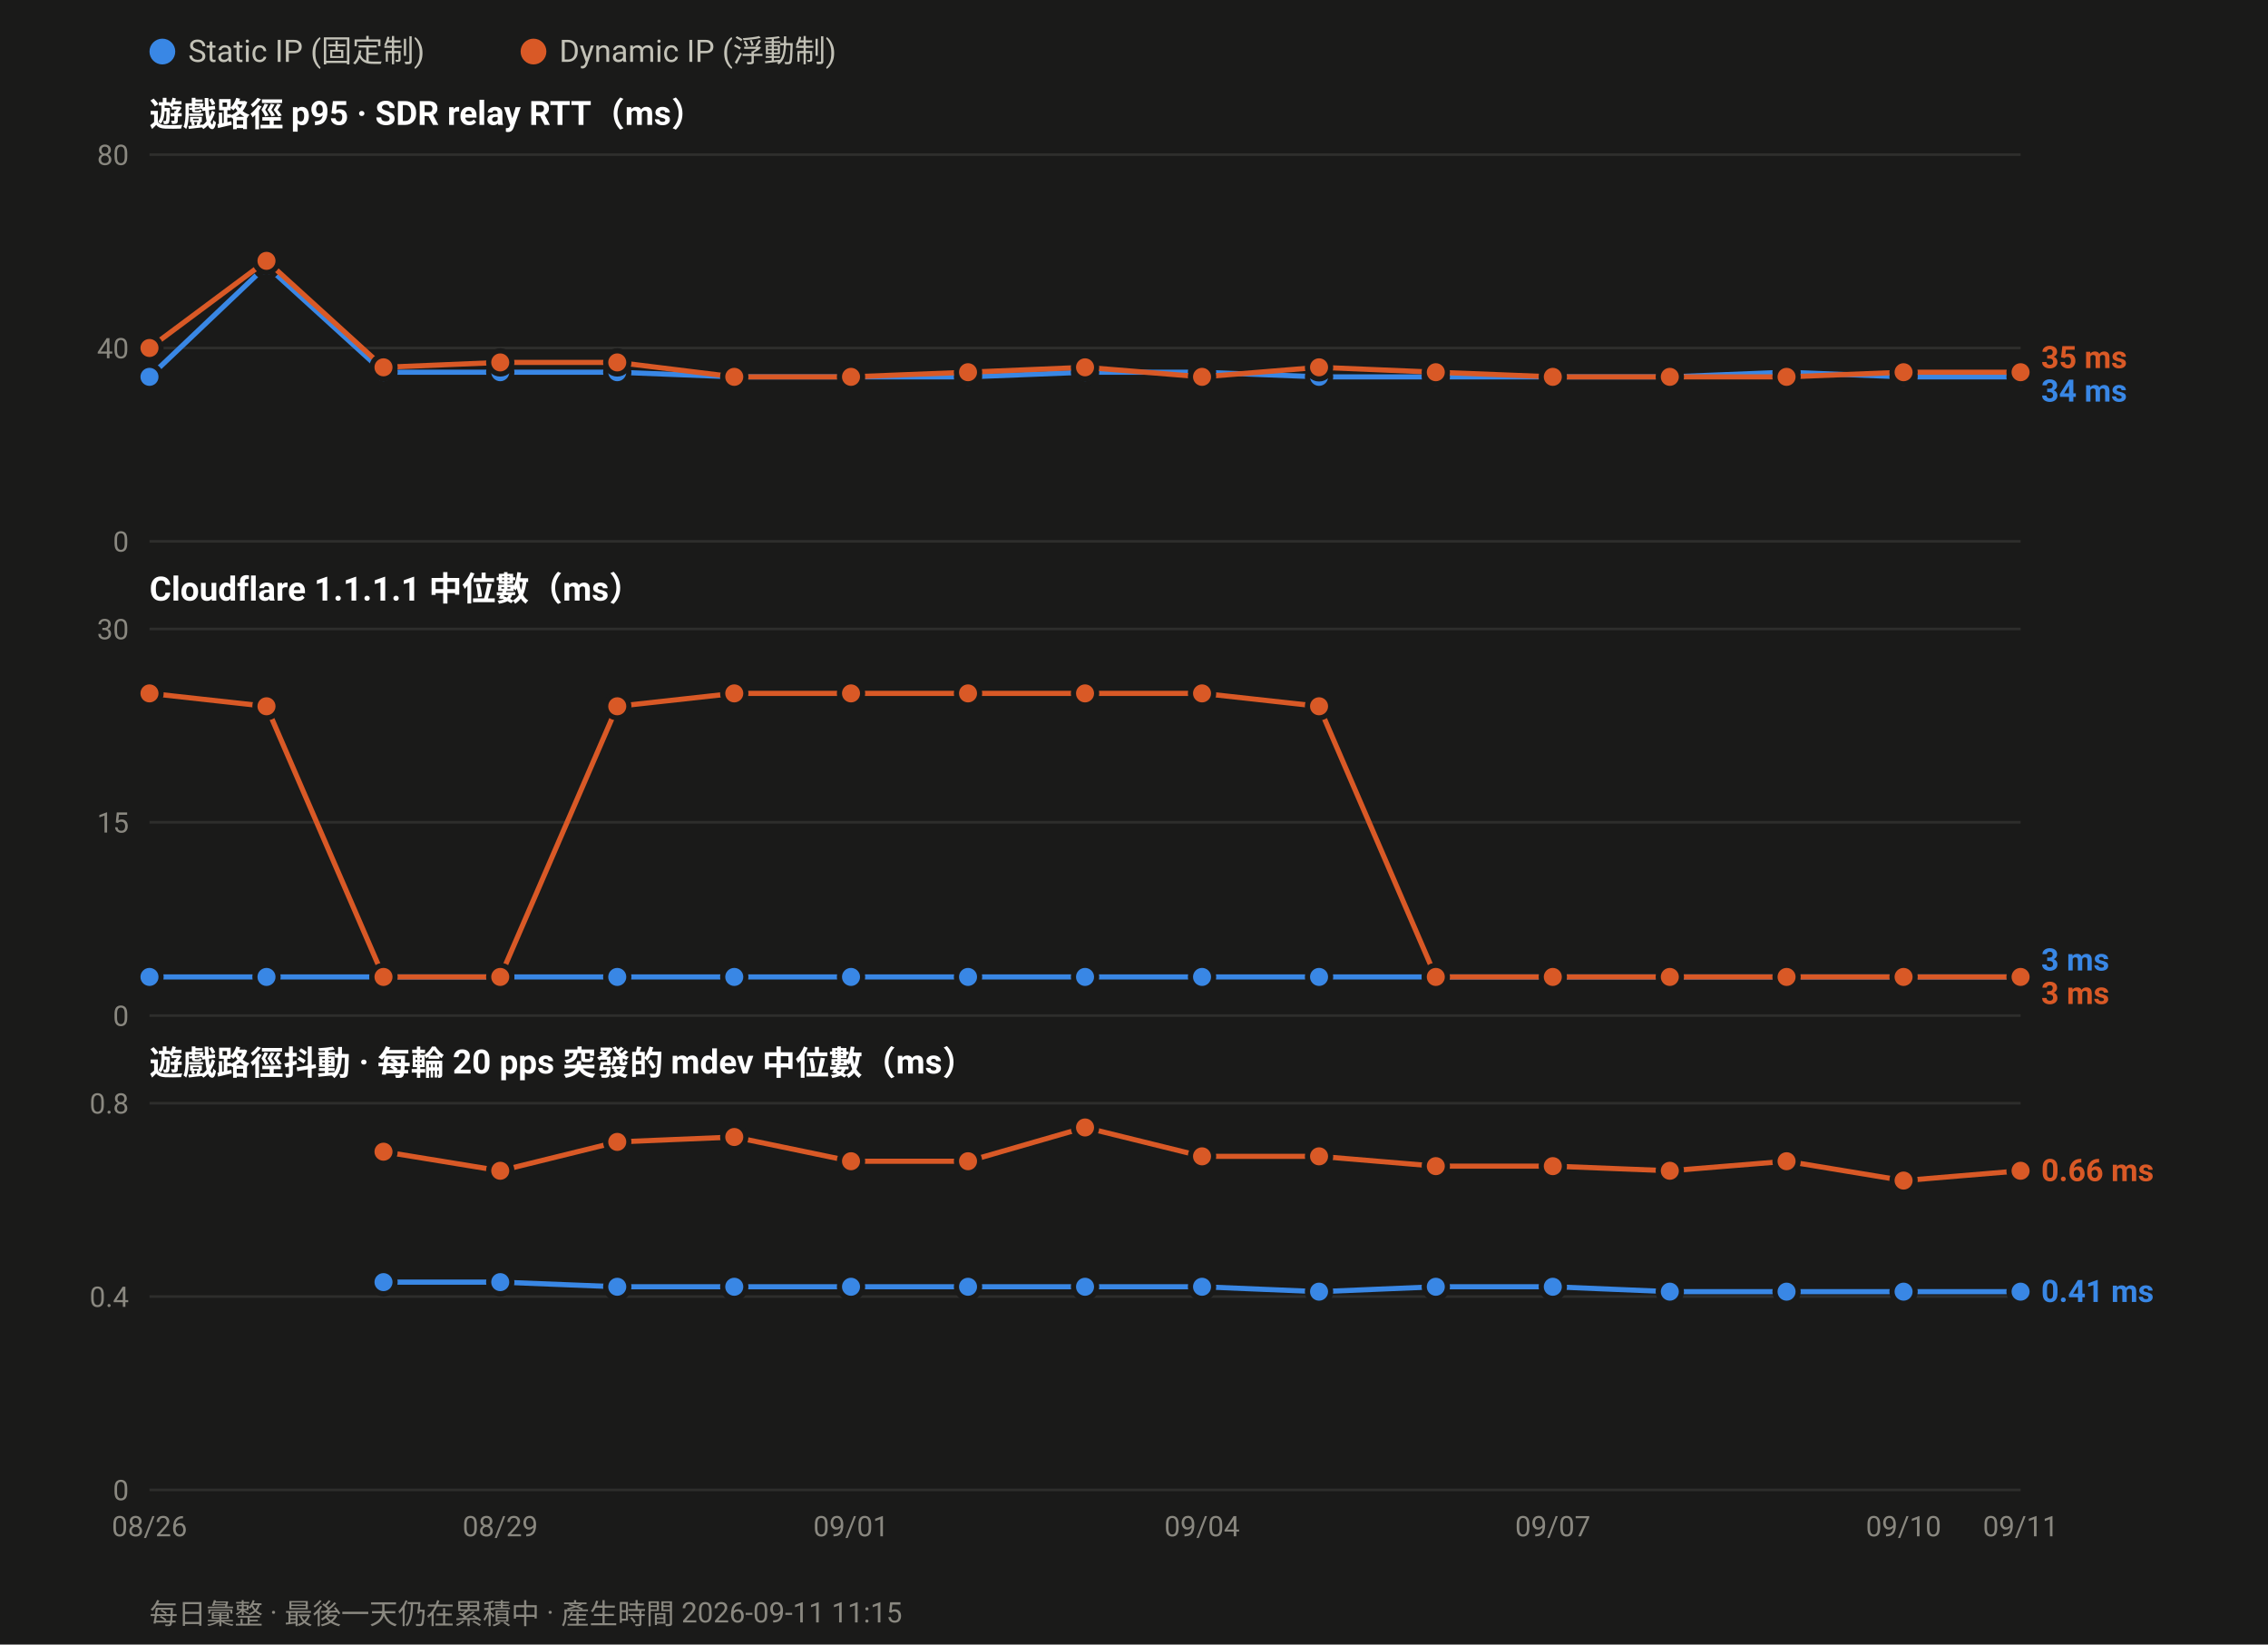
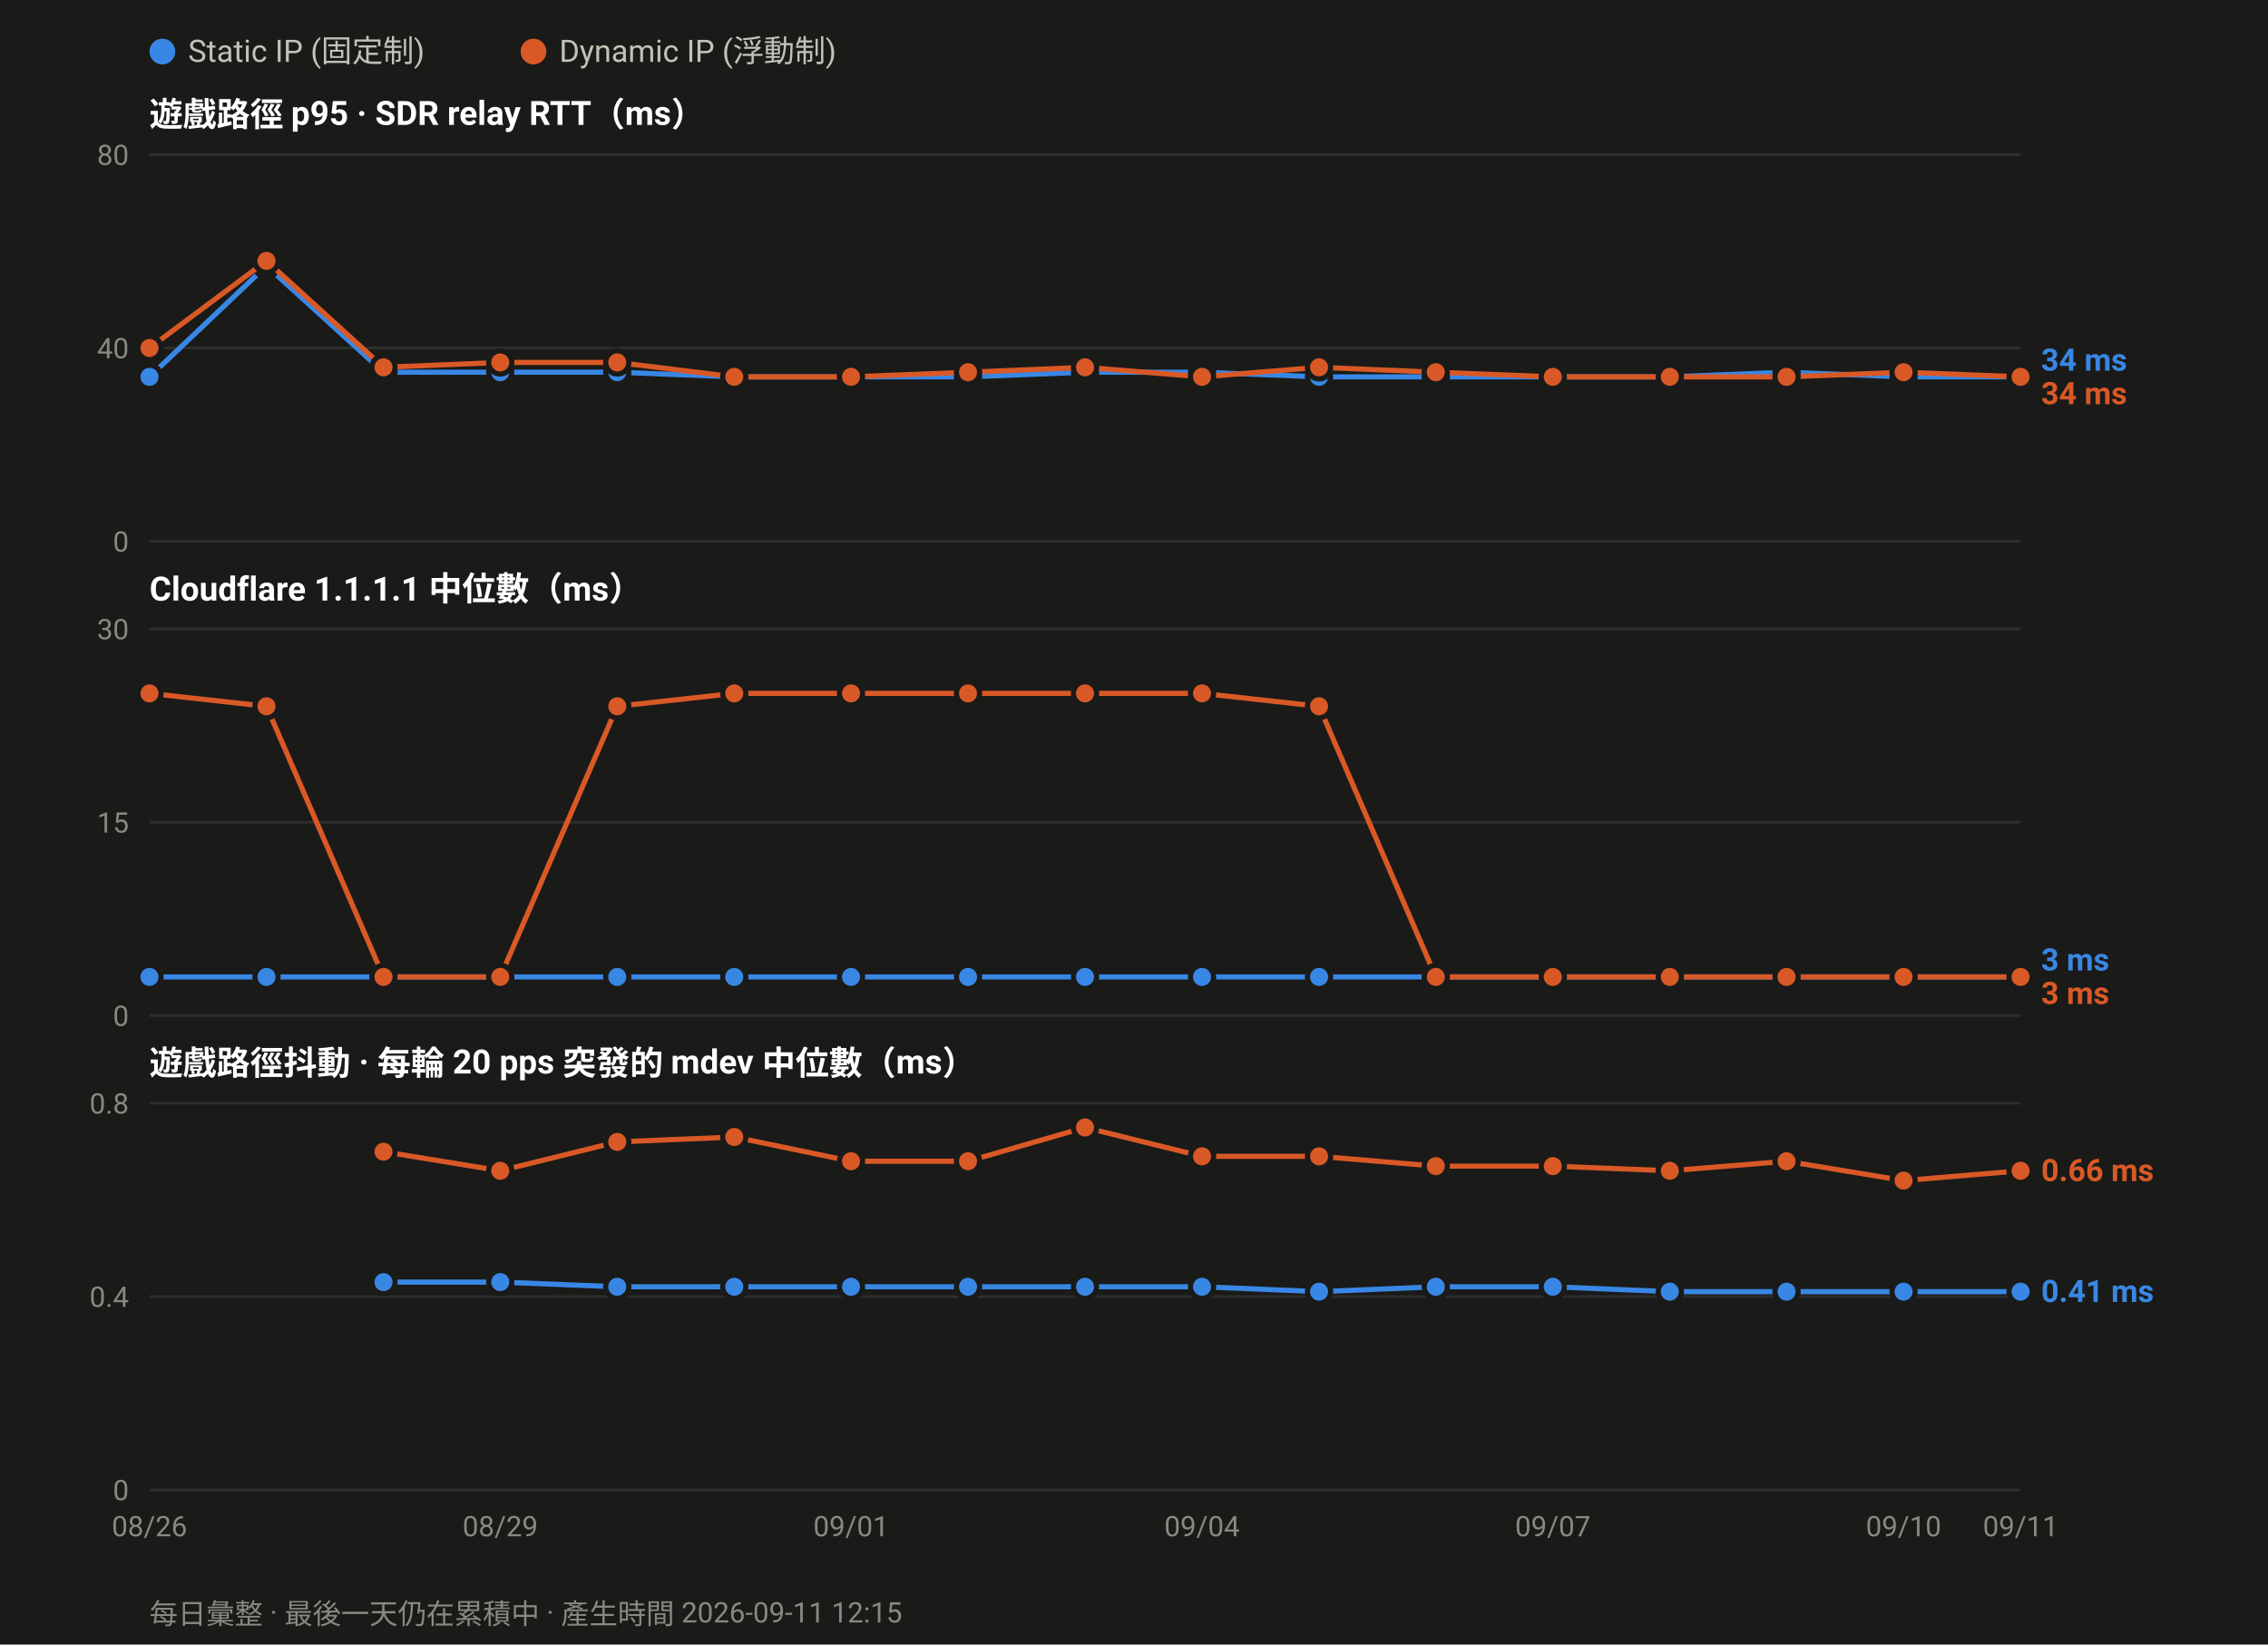
<svg xmlns="http://www.w3.org/2000/svg" width="880" height="638" viewBox="0 0 880 638" font-family="ui-sans-serif,-apple-system,Segoe UI,Roboto,Helvetica,Arial,sans-serif">
  <rect width="880" height="638" fill="#1a1a19" />
  <circle cx="63.0" cy="20" r="5" fill="#3987e5" />
  <text x="73.0" y="24" font-size="12" fill="#c3c2b7">Static IP (固定制)</text>
  <circle cx="207.0" cy="20" r="5" fill="#d95926" />
  <text x="217.0" y="24" font-size="12" fill="#c3c2b7">Dynamic IP (浮動制)</text>
  <text x="58" y="49.0" font-size="13" font-weight="600" fill="#ffffff">遊戲路徑 p95 · SDR relay RTT（ms）</text>
  <line x1="58" y1="210.0" x2="784.0" y2="210.0" stroke="#2e2e2c" stroke-width="1" />
  <text x="50" y="214.0" font-size="11" text-anchor="end" fill="#8a8880">0</text>
  <line x1="58" y1="135.0" x2="784.0" y2="135.0" stroke="#2e2e2c" stroke-width="1" />
  <text x="50" y="139.0" font-size="11" text-anchor="end" fill="#8a8880">40</text>
  <line x1="58" y1="60.0" x2="784.0" y2="60.0" stroke="#2e2e2c" stroke-width="1" />
  <text x="50" y="64.0" font-size="11" text-anchor="end" fill="#8a8880">80</text>
  <polyline fill="none" stroke="#3987e5" stroke-width="2" stroke-linejoin="round" points="58.0,146.2 103.4,103.1 148.8,144.4 194.1,144.4 239.5,144.4 284.9,146.2 330.2,146.2 375.6,146.2 421.0,144.4 466.4,144.4 511.8,146.2 557.1,146.2 602.5,146.2 647.9,146.2 693.2,144.4 738.6,146.2 784.0,146.2" />
  <circle cx="58.0" cy="146.2" r="4.5" fill="#3987e5" stroke="#1a1a19" stroke-width="2" />
  <circle cx="103.4" cy="103.1" r="4.5" fill="#3987e5" stroke="#1a1a19" stroke-width="2" />
  <circle cx="148.8" cy="144.4" r="4.5" fill="#3987e5" stroke="#1a1a19" stroke-width="2" />
  <circle cx="194.1" cy="144.4" r="4.5" fill="#3987e5" stroke="#1a1a19" stroke-width="2" />
  <circle cx="239.5" cy="144.4" r="4.5" fill="#3987e5" stroke="#1a1a19" stroke-width="2" />
  <circle cx="284.9" cy="146.2" r="4.5" fill="#3987e5" stroke="#1a1a19" stroke-width="2" />
  <circle cx="330.2" cy="146.2" r="4.5" fill="#3987e5" stroke="#1a1a19" stroke-width="2" />
  <circle cx="375.6" cy="146.2" r="4.5" fill="#3987e5" stroke="#1a1a19" stroke-width="2" />
  <circle cx="421.0" cy="144.4" r="4.5" fill="#3987e5" stroke="#1a1a19" stroke-width="2" />
  <circle cx="466.4" cy="144.4" r="4.5" fill="#3987e5" stroke="#1a1a19" stroke-width="2" />
  <circle cx="511.8" cy="146.2" r="4.5" fill="#3987e5" stroke="#1a1a19" stroke-width="2" />
  <circle cx="557.1" cy="146.2" r="4.5" fill="#3987e5" stroke="#1a1a19" stroke-width="2" />
  <circle cx="602.5" cy="146.2" r="4.5" fill="#3987e5" stroke="#1a1a19" stroke-width="2" />
  <circle cx="647.9" cy="146.2" r="4.5" fill="#3987e5" stroke="#1a1a19" stroke-width="2" />
  <circle cx="693.2" cy="144.4" r="4.5" fill="#3987e5" stroke="#1a1a19" stroke-width="2" />
  <circle cx="738.6" cy="146.2" r="4.5" fill="#3987e5" stroke="#1a1a19" stroke-width="2" />
  <circle cx="784.0" cy="146.2" r="4.5" fill="#3987e5" stroke="#1a1a19" stroke-width="2" />
-   <polyline fill="none" stroke="#d95926" stroke-width="2" stroke-linejoin="round" points="58.0,135.0 103.4,101.2 148.8,142.5 194.1,140.6 239.5,140.6 284.9,146.2 330.2,146.2 375.6,144.4 421.0,142.5 466.4,146.2 511.8,142.5 557.1,144.4 602.5,146.2 647.9,146.2 693.2,146.2 738.6,144.4 784.0,144.4" />
+   <polyline fill="none" stroke="#d95926" stroke-width="2" stroke-linejoin="round" points="58.0,135.0 103.4,101.2 148.8,142.5 194.1,140.6 239.5,140.6 284.9,146.2 330.2,146.2 375.6,144.4 421.0,142.5 466.4,146.2 511.8,142.5 557.1,144.4 602.5,146.2 647.9,146.2 693.2,146.2 738.6,144.4 784.0,146.2" />
  <circle cx="58.0" cy="135.0" r="4.5" fill="#d95926" stroke="#1a1a19" stroke-width="2" />
  <circle cx="103.4" cy="101.2" r="4.5" fill="#d95926" stroke="#1a1a19" stroke-width="2" />
  <circle cx="148.8" cy="142.5" r="4.5" fill="#d95926" stroke="#1a1a19" stroke-width="2" />
  <circle cx="194.1" cy="140.6" r="4.5" fill="#d95926" stroke="#1a1a19" stroke-width="2" />
  <circle cx="239.5" cy="140.6" r="4.5" fill="#d95926" stroke="#1a1a19" stroke-width="2" />
  <circle cx="284.9" cy="146.2" r="4.5" fill="#d95926" stroke="#1a1a19" stroke-width="2" />
  <circle cx="330.2" cy="146.2" r="4.5" fill="#d95926" stroke="#1a1a19" stroke-width="2" />
  <circle cx="375.6" cy="144.4" r="4.5" fill="#d95926" stroke="#1a1a19" stroke-width="2" />
  <circle cx="421.0" cy="142.5" r="4.5" fill="#d95926" stroke="#1a1a19" stroke-width="2" />
  <circle cx="466.4" cy="146.2" r="4.5" fill="#d95926" stroke="#1a1a19" stroke-width="2" />
  <circle cx="511.8" cy="142.5" r="4.5" fill="#d95926" stroke="#1a1a19" stroke-width="2" />
  <circle cx="557.1" cy="144.4" r="4.5" fill="#d95926" stroke="#1a1a19" stroke-width="2" />
  <circle cx="602.5" cy="146.2" r="4.5" fill="#d95926" stroke="#1a1a19" stroke-width="2" />
  <circle cx="647.9" cy="146.2" r="4.5" fill="#d95926" stroke="#1a1a19" stroke-width="2" />
  <circle cx="693.2" cy="146.2" r="4.5" fill="#d95926" stroke="#1a1a19" stroke-width="2" />
  <circle cx="738.6" cy="144.4" r="4.5" fill="#d95926" stroke="#1a1a19" stroke-width="2" />
-   <circle cx="784.0" cy="144.4" r="4.5" fill="#d95926" stroke="#1a1a19" stroke-width="2" />
-   <text x="792.0" y="142.8" font-size="12" font-weight="600" fill="#d95926">35 ms</text>
-   <text x="792.0" y="155.8" font-size="12" font-weight="600" fill="#3987e5">34 ms</text>
+   <circle cx="784.0" cy="146.2" r="4.5" fill="#d95926" stroke="#1a1a19" stroke-width="2" />
+   <text x="792.0" y="143.8" font-size="12" font-weight="600" fill="#3987e5">34 ms</text>
+   <text x="792.0" y="156.8" font-size="12" font-weight="600" fill="#d95926">34 ms</text>
  <text x="58" y="233.0" font-size="13" font-weight="600" fill="#ffffff">Cloudflare 1.1.1.1 中位數（ms）</text>
  <line x1="58" y1="394.0" x2="784.0" y2="394.0" stroke="#2e2e2c" stroke-width="1" />
  <text x="50" y="398.0" font-size="11" text-anchor="end" fill="#8a8880">0</text>
  <line x1="58" y1="319.0" x2="784.0" y2="319.0" stroke="#2e2e2c" stroke-width="1" />
  <text x="50" y="323.0" font-size="11" text-anchor="end" fill="#8a8880">15</text>
  <line x1="58" y1="244.0" x2="784.0" y2="244.0" stroke="#2e2e2c" stroke-width="1" />
  <text x="50" y="248.0" font-size="11" text-anchor="end" fill="#8a8880">30</text>
  <polyline fill="none" stroke="#3987e5" stroke-width="2" stroke-linejoin="round" points="58.0,379.0 103.4,379.0 148.8,379.0 194.1,379.0 239.5,379.0 284.9,379.0 330.2,379.0 375.6,379.0 421.0,379.0 466.4,379.0 511.8,379.0 557.1,379.0 602.5,379.0 647.9,379.0 693.2,379.0 738.6,379.0 784.0,379.0" />
  <circle cx="58.0" cy="379.0" r="4.5" fill="#3987e5" stroke="#1a1a19" stroke-width="2" />
  <circle cx="103.4" cy="379.0" r="4.5" fill="#3987e5" stroke="#1a1a19" stroke-width="2" />
  <circle cx="148.8" cy="379.0" r="4.5" fill="#3987e5" stroke="#1a1a19" stroke-width="2" />
  <circle cx="194.1" cy="379.0" r="4.5" fill="#3987e5" stroke="#1a1a19" stroke-width="2" />
  <circle cx="239.5" cy="379.0" r="4.5" fill="#3987e5" stroke="#1a1a19" stroke-width="2" />
  <circle cx="284.9" cy="379.0" r="4.5" fill="#3987e5" stroke="#1a1a19" stroke-width="2" />
  <circle cx="330.2" cy="379.0" r="4.5" fill="#3987e5" stroke="#1a1a19" stroke-width="2" />
  <circle cx="375.6" cy="379.0" r="4.5" fill="#3987e5" stroke="#1a1a19" stroke-width="2" />
  <circle cx="421.0" cy="379.0" r="4.5" fill="#3987e5" stroke="#1a1a19" stroke-width="2" />
  <circle cx="466.4" cy="379.0" r="4.5" fill="#3987e5" stroke="#1a1a19" stroke-width="2" />
  <circle cx="511.8" cy="379.0" r="4.5" fill="#3987e5" stroke="#1a1a19" stroke-width="2" />
  <circle cx="557.1" cy="379.0" r="4.5" fill="#3987e5" stroke="#1a1a19" stroke-width="2" />
  <circle cx="602.5" cy="379.0" r="4.5" fill="#3987e5" stroke="#1a1a19" stroke-width="2" />
  <circle cx="647.9" cy="379.0" r="4.5" fill="#3987e5" stroke="#1a1a19" stroke-width="2" />
  <circle cx="693.2" cy="379.0" r="4.5" fill="#3987e5" stroke="#1a1a19" stroke-width="2" />
  <circle cx="738.6" cy="379.0" r="4.5" fill="#3987e5" stroke="#1a1a19" stroke-width="2" />
  <circle cx="784.0" cy="379.0" r="4.5" fill="#3987e5" stroke="#1a1a19" stroke-width="2" />
  <polyline fill="none" stroke="#d95926" stroke-width="2" stroke-linejoin="round" points="58.0,269.0 103.4,274.0 148.8,379.0 194.1,379.0 239.5,274.0 284.9,269.0 330.2,269.0 375.6,269.0 421.0,269.0 466.4,269.0 511.8,274.0 557.1,379.0 602.5,379.0 647.9,379.0 693.2,379.0 738.6,379.0 784.0,379.0" />
  <circle cx="58.0" cy="269.0" r="4.5" fill="#d95926" stroke="#1a1a19" stroke-width="2" />
  <circle cx="103.4" cy="274.0" r="4.5" fill="#d95926" stroke="#1a1a19" stroke-width="2" />
  <circle cx="148.8" cy="379.0" r="4.5" fill="#d95926" stroke="#1a1a19" stroke-width="2" />
  <circle cx="194.1" cy="379.0" r="4.5" fill="#d95926" stroke="#1a1a19" stroke-width="2" />
  <circle cx="239.5" cy="274.0" r="4.5" fill="#d95926" stroke="#1a1a19" stroke-width="2" />
  <circle cx="284.9" cy="269.0" r="4.5" fill="#d95926" stroke="#1a1a19" stroke-width="2" />
  <circle cx="330.2" cy="269.0" r="4.5" fill="#d95926" stroke="#1a1a19" stroke-width="2" />
  <circle cx="375.6" cy="269.0" r="4.5" fill="#d95926" stroke="#1a1a19" stroke-width="2" />
  <circle cx="421.0" cy="269.0" r="4.5" fill="#d95926" stroke="#1a1a19" stroke-width="2" />
  <circle cx="466.4" cy="269.0" r="4.5" fill="#d95926" stroke="#1a1a19" stroke-width="2" />
  <circle cx="511.8" cy="274.0" r="4.5" fill="#d95926" stroke="#1a1a19" stroke-width="2" />
  <circle cx="557.1" cy="379.0" r="4.5" fill="#d95926" stroke="#1a1a19" stroke-width="2" />
  <circle cx="602.5" cy="379.0" r="4.5" fill="#d95926" stroke="#1a1a19" stroke-width="2" />
  <circle cx="647.9" cy="379.0" r="4.5" fill="#d95926" stroke="#1a1a19" stroke-width="2" />
  <circle cx="693.2" cy="379.0" r="4.5" fill="#d95926" stroke="#1a1a19" stroke-width="2" />
  <circle cx="738.6" cy="379.0" r="4.5" fill="#d95926" stroke="#1a1a19" stroke-width="2" />
  <circle cx="784.0" cy="379.0" r="4.5" fill="#d95926" stroke="#1a1a19" stroke-width="2" />
  <text x="792.0" y="376.5" font-size="12" font-weight="600" fill="#3987e5">3 ms</text>
  <text x="792.0" y="389.5" font-size="12" font-weight="600" fill="#d95926">3 ms</text>
  <text x="58" y="417.0" font-size="13" font-weight="600" fill="#ffffff">遊戲路徑抖動 · 每輪 20 pps 突發的 mdev 中位數（ms）</text>
  <line x1="58" y1="578.0" x2="784.0" y2="578.0" stroke="#2e2e2c" stroke-width="1" />
  <text x="50" y="582.0" font-size="11" text-anchor="end" fill="#8a8880">0</text>
  <line x1="58" y1="503.0" x2="784.0" y2="503.0" stroke="#2e2e2c" stroke-width="1" />
  <text x="50" y="507.0" font-size="11" text-anchor="end" fill="#8a8880">0.4</text>
  <line x1="58" y1="428.0" x2="784.0" y2="428.0" stroke="#2e2e2c" stroke-width="1" />
  <text x="50" y="432.0" font-size="11" text-anchor="end" fill="#8a8880">0.8</text>
  <polyline fill="none" stroke="#3987e5" stroke-width="2" stroke-linejoin="round" points="148.8,497.4 194.1,497.4 239.5,499.2 284.9,499.2 330.2,499.2 375.6,499.2 421.0,499.2 466.4,499.2 511.8,501.1 557.1,499.2 602.5,499.2 647.9,501.1 693.2,501.1 738.6,501.1 784.0,501.1" />
  <circle cx="148.8" cy="497.4" r="4.5" fill="#3987e5" stroke="#1a1a19" stroke-width="2" />
  <circle cx="194.1" cy="497.4" r="4.5" fill="#3987e5" stroke="#1a1a19" stroke-width="2" />
  <circle cx="239.5" cy="499.2" r="4.5" fill="#3987e5" stroke="#1a1a19" stroke-width="2" />
  <circle cx="284.9" cy="499.2" r="4.5" fill="#3987e5" stroke="#1a1a19" stroke-width="2" />
  <circle cx="330.2" cy="499.2" r="4.5" fill="#3987e5" stroke="#1a1a19" stroke-width="2" />
  <circle cx="375.6" cy="499.2" r="4.5" fill="#3987e5" stroke="#1a1a19" stroke-width="2" />
  <circle cx="421.0" cy="499.2" r="4.5" fill="#3987e5" stroke="#1a1a19" stroke-width="2" />
  <circle cx="466.4" cy="499.2" r="4.5" fill="#3987e5" stroke="#1a1a19" stroke-width="2" />
  <circle cx="511.8" cy="501.1" r="4.5" fill="#3987e5" stroke="#1a1a19" stroke-width="2" />
  <circle cx="557.1" cy="499.2" r="4.5" fill="#3987e5" stroke="#1a1a19" stroke-width="2" />
  <circle cx="602.5" cy="499.2" r="4.5" fill="#3987e5" stroke="#1a1a19" stroke-width="2" />
  <circle cx="647.9" cy="501.1" r="4.5" fill="#3987e5" stroke="#1a1a19" stroke-width="2" />
  <circle cx="693.2" cy="501.1" r="4.5" fill="#3987e5" stroke="#1a1a19" stroke-width="2" />
  <circle cx="738.6" cy="501.1" r="4.5" fill="#3987e5" stroke="#1a1a19" stroke-width="2" />
  <circle cx="784.0" cy="501.1" r="4.5" fill="#3987e5" stroke="#1a1a19" stroke-width="2" />
  <polyline fill="none" stroke="#d95926" stroke-width="2" stroke-linejoin="round" points="148.8,446.8 194.1,454.2 239.5,443.0 284.9,441.1 330.2,450.5 375.6,450.5 421.0,437.4 466.4,448.6 511.8,448.6 557.1,452.4 602.5,452.4 647.9,454.2 693.2,450.5 738.6,458.0 784.0,454.2" />
  <circle cx="148.8" cy="446.8" r="4.5" fill="#d95926" stroke="#1a1a19" stroke-width="2" />
  <circle cx="194.1" cy="454.2" r="4.5" fill="#d95926" stroke="#1a1a19" stroke-width="2" />
  <circle cx="239.5" cy="443.0" r="4.5" fill="#d95926" stroke="#1a1a19" stroke-width="2" />
  <circle cx="284.9" cy="441.1" r="4.5" fill="#d95926" stroke="#1a1a19" stroke-width="2" />
  <circle cx="330.2" cy="450.5" r="4.5" fill="#d95926" stroke="#1a1a19" stroke-width="2" />
  <circle cx="375.6" cy="450.5" r="4.5" fill="#d95926" stroke="#1a1a19" stroke-width="2" />
  <circle cx="421.0" cy="437.4" r="4.5" fill="#d95926" stroke="#1a1a19" stroke-width="2" />
  <circle cx="466.4" cy="448.6" r="4.5" fill="#d95926" stroke="#1a1a19" stroke-width="2" />
  <circle cx="511.8" cy="448.6" r="4.5" fill="#d95926" stroke="#1a1a19" stroke-width="2" />
  <circle cx="557.1" cy="452.4" r="4.5" fill="#d95926" stroke="#1a1a19" stroke-width="2" />
  <circle cx="602.5" cy="452.4" r="4.5" fill="#d95926" stroke="#1a1a19" stroke-width="2" />
  <circle cx="647.9" cy="454.2" r="4.5" fill="#d95926" stroke="#1a1a19" stroke-width="2" />
  <circle cx="693.2" cy="450.5" r="4.5" fill="#d95926" stroke="#1a1a19" stroke-width="2" />
  <circle cx="738.6" cy="458.0" r="4.5" fill="#d95926" stroke="#1a1a19" stroke-width="2" />
  <circle cx="784.0" cy="454.2" r="4.5" fill="#d95926" stroke="#1a1a19" stroke-width="2" />
  <text x="792.0" y="458.2" font-size="12" font-weight="600" fill="#d95926">0.66 ms</text>
  <text x="792.0" y="505.1" font-size="12" font-weight="600" fill="#3987e5">0.41 ms</text>
  <text x="58.0" y="596.0" font-size="11" text-anchor="middle" fill="#8a8880">08/26</text>
  <text x="194.1" y="596.0" font-size="11" text-anchor="middle" fill="#8a8880">08/29</text>
  <text x="330.2" y="596.0" font-size="11" text-anchor="middle" fill="#8a8880">09/01</text>
  <text x="466.4" y="596.0" font-size="11" text-anchor="middle" fill="#8a8880">09/04</text>
  <text x="602.5" y="596.0" font-size="11" text-anchor="middle" fill="#8a8880">09/07</text>
  <text x="738.6" y="596.0" font-size="11" text-anchor="middle" fill="#8a8880">09/10</text>
  <text x="784.0" y="596.0" font-size="11" text-anchor="middle" fill="#8a8880">09/11</text>
-   <text x="58" y="630" font-size="11" fill="#8a8880">每日彙整 · 最後一天仍在累積中 · 產生時間 2026-09-11 11:15</text>
+   <text x="58" y="630" font-size="11" fill="#8a8880">每日彙整 · 最後一天仍在累積中 · 產生時間 2026-09-11 12:15</text>
</svg>
